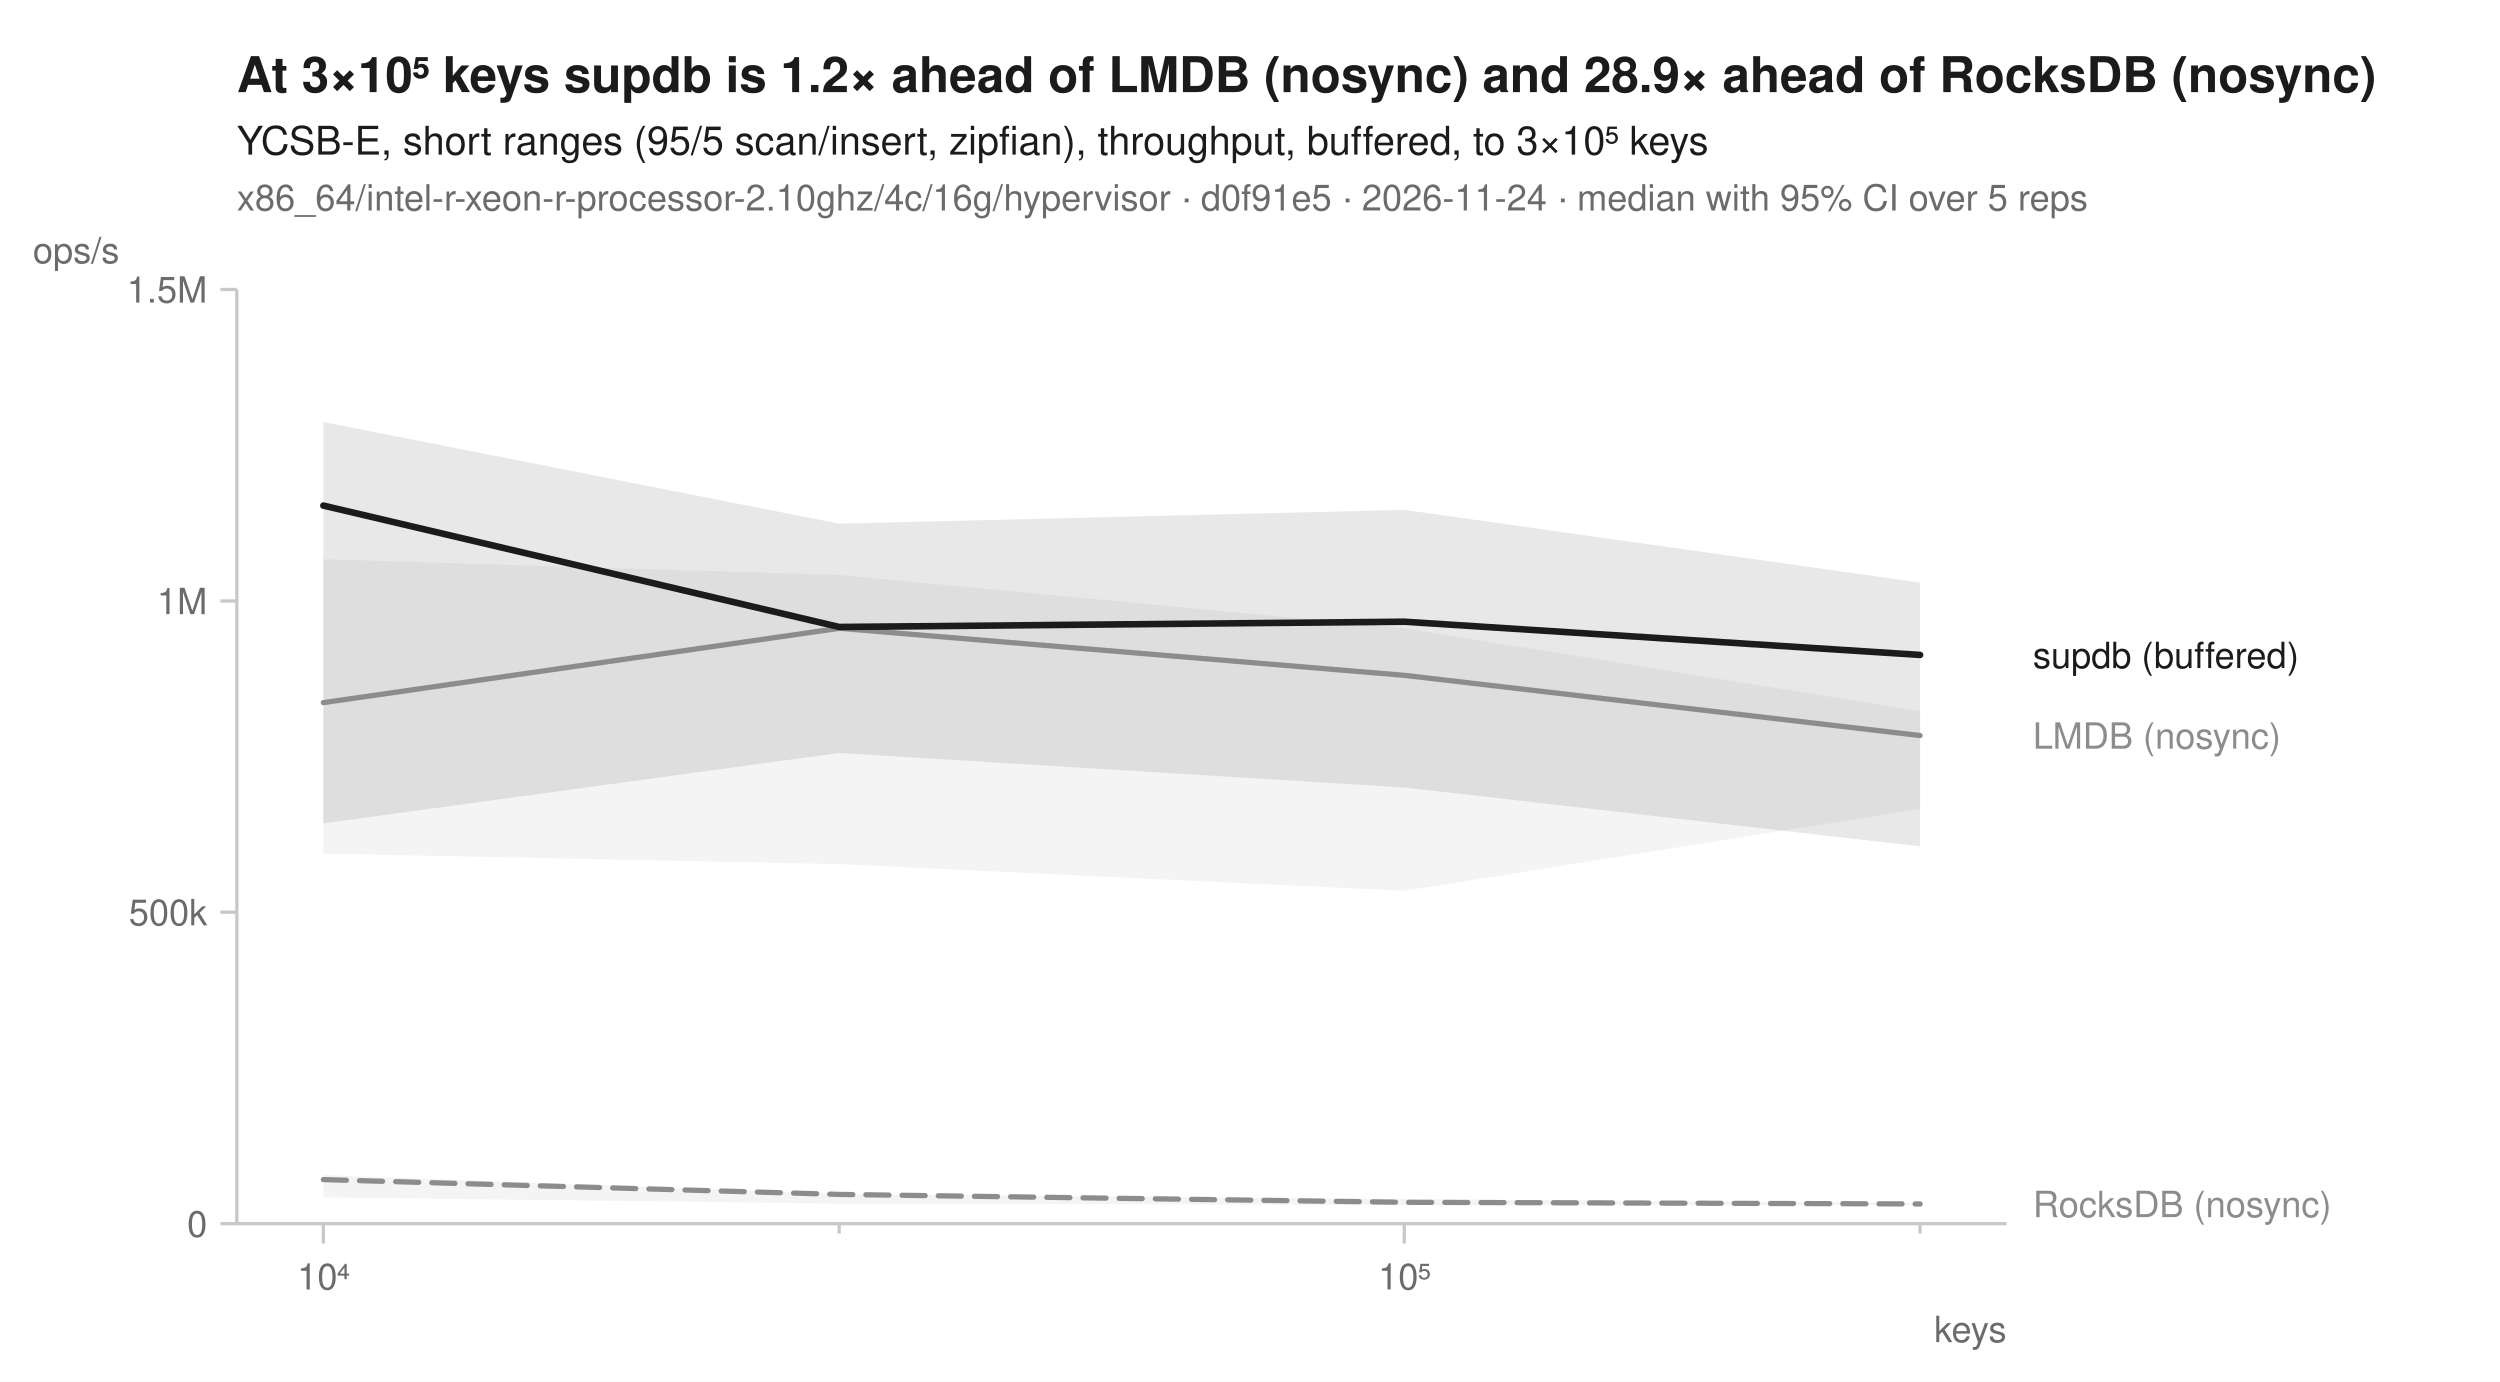
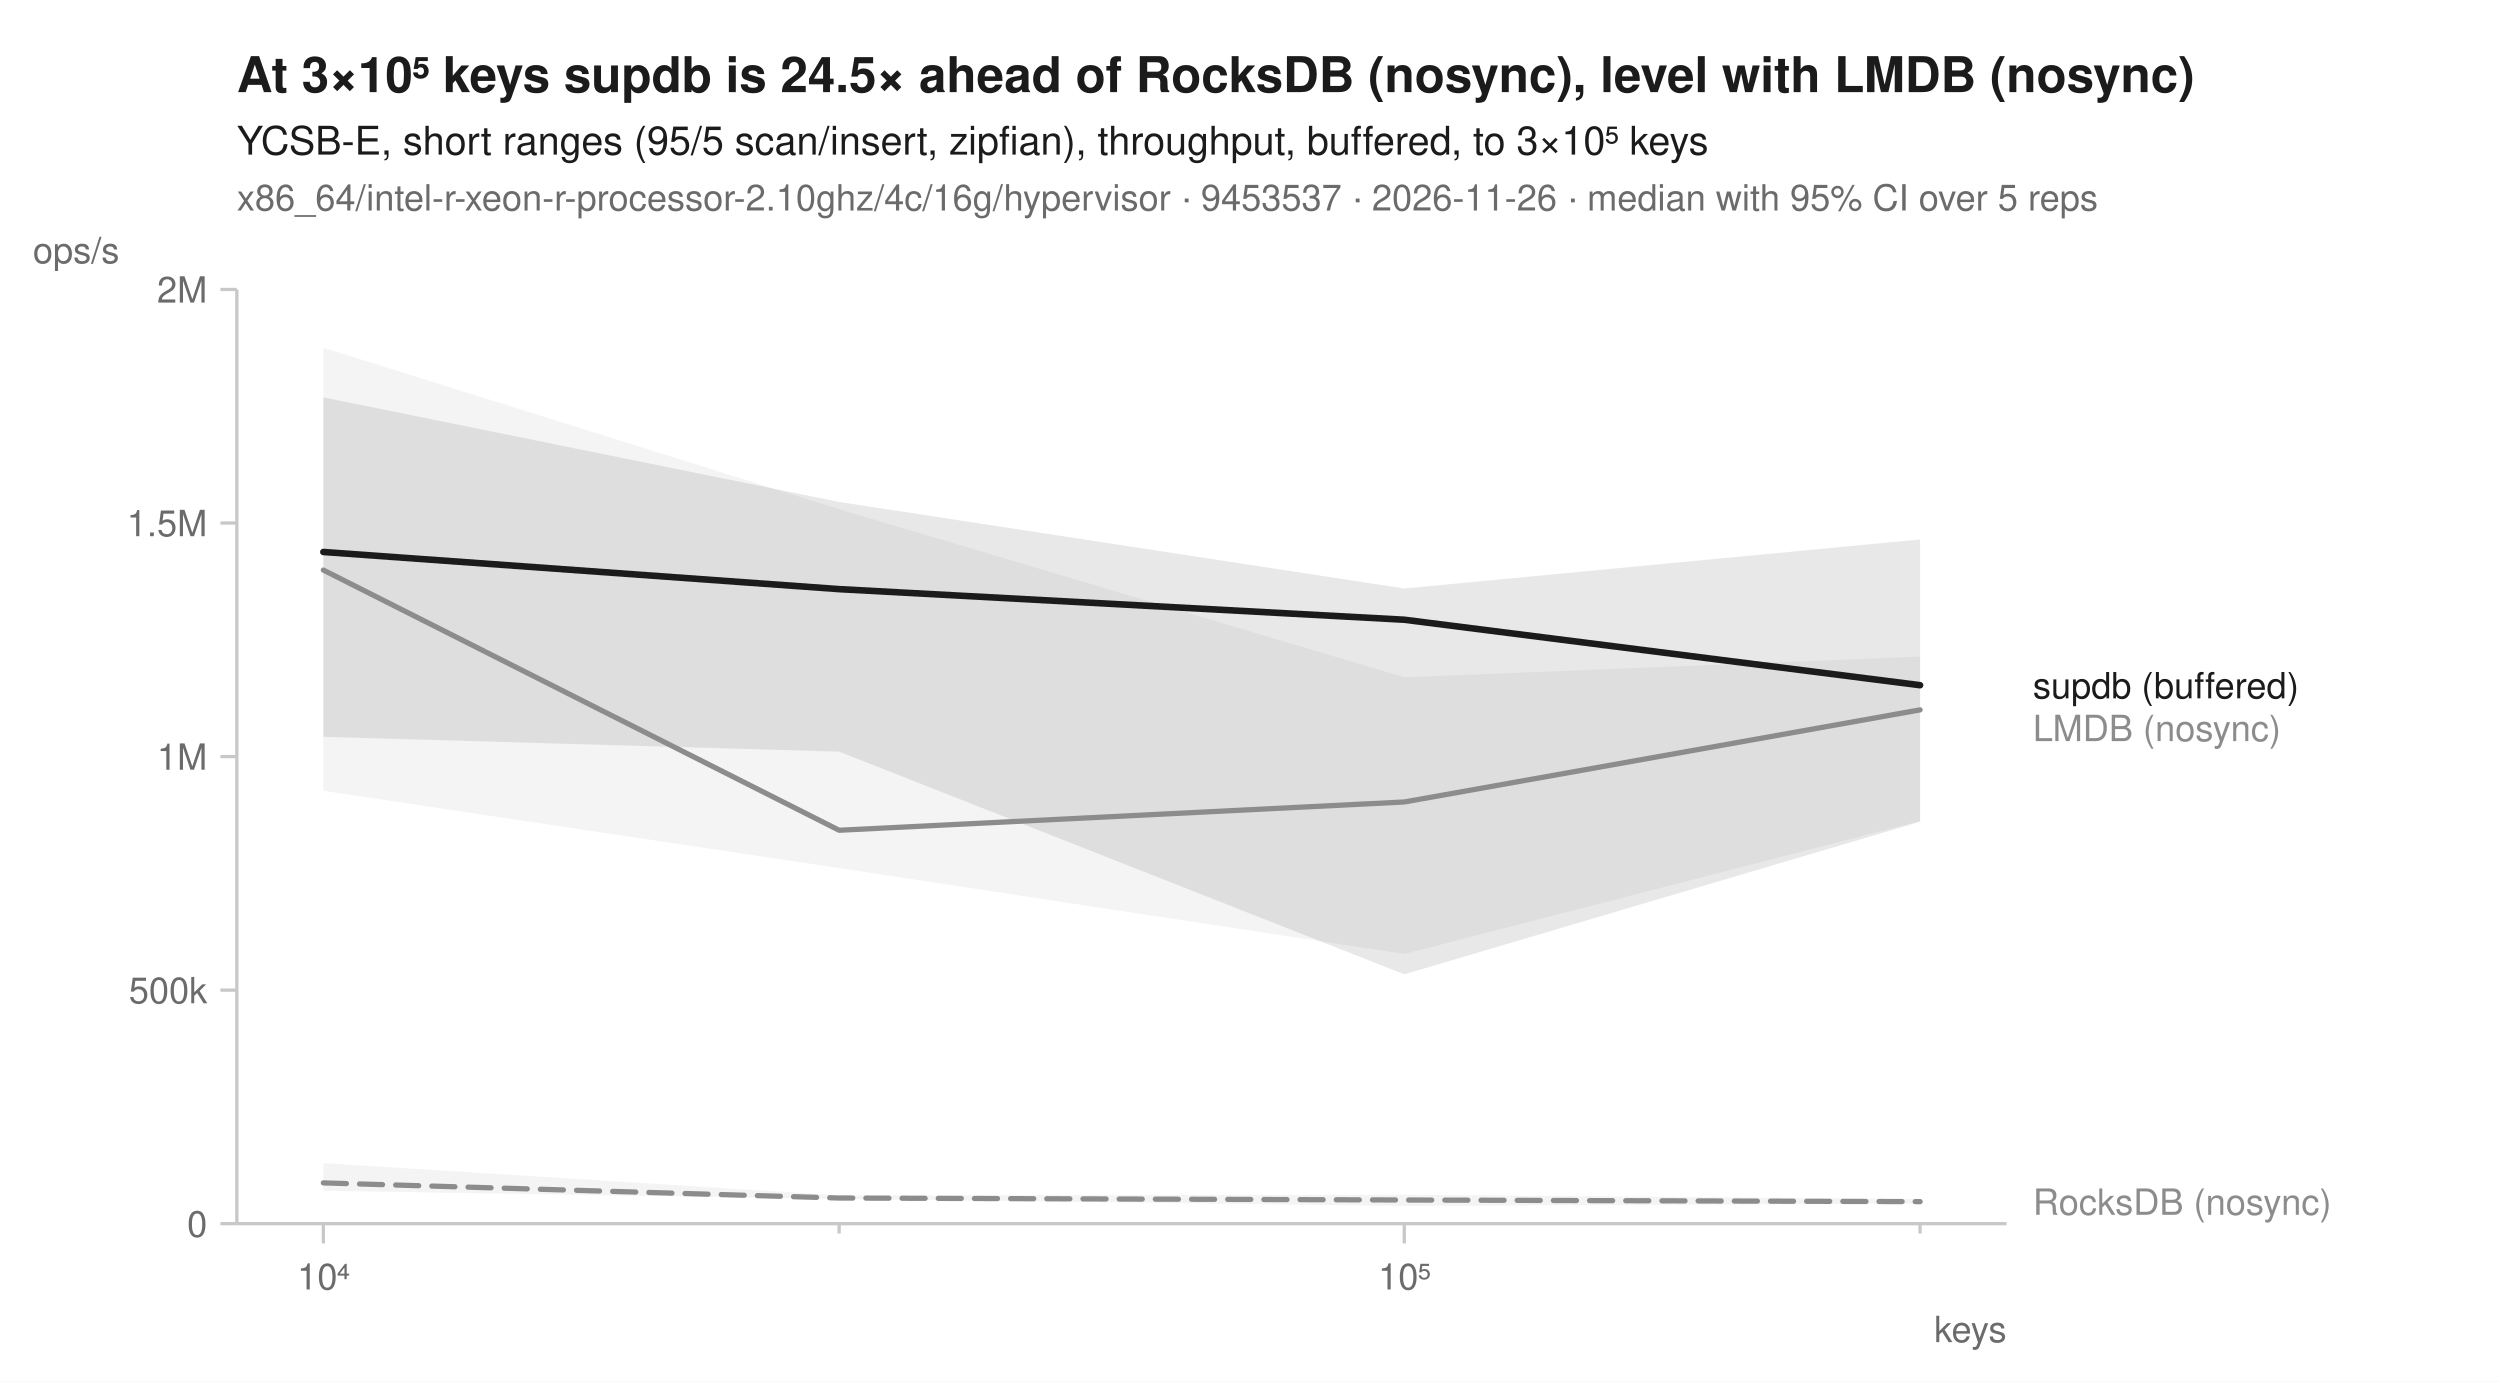
<svg xmlns="http://www.w3.org/2000/svg" width="760" height="420" viewBox="0 0 760 420" font-family="-apple-system, BlinkMacSystemFont, 'Segoe UI', Helvetica, Arial, sans-serif" fill="#1b1b1b">
  <rect width="760" height="420" fill="white" />
-   <text x="72" y="28" font-size="15" font-weight="600">At 3×10⁵ keys supdb is 1.2× ahead of LMDB (nosync) and 28.9× ahead of RocksDB (nosync)</text>
+   <text x="72" y="28" font-size="15" font-weight="600">At 3×10⁵ keys supdb is 24.5× ahead of RocksDB (nosync), level with LMDB (nosync)</text>
  <text x="72" y="47" font-size="12">YCSB-E, short ranges (95/5 scan/insert, zipfian), throughput, buffered, to 3×10⁵ keys</text>
-   <text x="72" y="64" font-size="11" fill="#6b6b6b">x86_64/intel-r-xeon-r-processor-2.10ghz/4c/16g/hypervisor · d0f91e5 · 2026-11-24 · median with 95% CI over 5 reps</text>
+   <text x="72" y="64" font-size="11" fill="#6b6b6b">x86_64/intel-r-xeon-r-processor-2.10ghz/4c/16g/hypervisor · 9453537 · 2026-11-26 · median with 95% CI over 5 reps</text>
  <line x1="72" y1="372" x2="610" y2="372" stroke="#c8c8c8" stroke-width="1" />
  <line x1="72" y1="88" x2="72" y2="372" stroke="#c8c8c8" stroke-width="1" />
  <line x1="98.3" y1="372" x2="98.3" y2="378" stroke="#c8c8c8" stroke-width="1" />
  <text x="98.3" y="392" font-size="11" text-anchor="middle" fill="#6b6b6b">10⁴</text>
  <line x1="255.1" y1="372" x2="255.1" y2="375" stroke="#c8c8c8" stroke-width="1" />
  <line x1="426.9" y1="372" x2="426.9" y2="378" stroke="#c8c8c8" stroke-width="1" />
  <text x="426.9" y="392" font-size="11" text-anchor="middle" fill="#6b6b6b">10⁵</text>
  <line x1="583.7" y1="372" x2="583.7" y2="375" stroke="#c8c8c8" stroke-width="1" />
  <text x="610" y="408" font-size="11" text-anchor="end" fill="#6b6b6b">keys</text>
  <line x1="67" y1="372.0" x2="72" y2="372.0" stroke="#c8c8c8" stroke-width="1" />
  <text x="63" y="376.0" font-size="11" text-anchor="end" fill="#6b6b6b">0</text>
-   <line x1="67" y1="277.3" x2="72" y2="277.3" stroke="#c8c8c8" stroke-width="1" />
-   <text x="63" y="281.3" font-size="11" text-anchor="end" fill="#6b6b6b">500k</text>
-   <line x1="67" y1="182.7" x2="72" y2="182.7" stroke="#c8c8c8" stroke-width="1" />
-   <text x="63" y="186.7" font-size="11" text-anchor="end" fill="#6b6b6b">1M</text>
+   <line x1="67" y1="301.0" x2="72" y2="301.0" stroke="#c8c8c8" stroke-width="1" />
+   <text x="63" y="305.0" font-size="11" text-anchor="end" fill="#6b6b6b">500k</text>
+   <line x1="67" y1="230.0" x2="72" y2="230.0" stroke="#c8c8c8" stroke-width="1" />
+   <text x="63" y="234.0" font-size="11" text-anchor="end" fill="#6b6b6b">1M</text>
+   <line x1="67" y1="159.0" x2="72" y2="159.0" stroke="#c8c8c8" stroke-width="1" />
+   <text x="63" y="163.0" font-size="11" text-anchor="end" fill="#6b6b6b">1.5M</text>
  <line x1="67" y1="88.0" x2="72" y2="88.0" stroke="#c8c8c8" stroke-width="1" />
-   <text x="63" y="92.0" font-size="11" text-anchor="end" fill="#6b6b6b">1.5M</text>
+   <text x="63" y="92.0" font-size="11" text-anchor="end" fill="#6b6b6b">2M</text>
  <text x="10" y="80" font-size="11" text-anchor="start" fill="#6b6b6b">ops/s</text>
-   <path d="M98.3,357.2 L255.1,363.0 L426.9,364.5 L583.7,365.7 L583.7,366.4 L426.9,366.3 L255.1,365.9 L98.3,364.0 Z" fill="#8c8c8c" fill-opacity="0.10" />
-   <path d="M98.3,170.0 L255.1,174.8 L426.9,191.0 L583.7,216.2 L583.7,245.9 L426.9,270.8 L255.1,262.7 L98.3,259.5 Z" fill="#8c8c8c" fill-opacity="0.10" />
-   <path d="M98.3,128.3 L255.1,159.2 L426.9,155.0 L583.7,177.1 L583.7,257.3 L426.9,239.4 L255.1,228.9 L98.3,250.3 Z" fill="#1b1b1b" fill-opacity="0.10" />
-   <path d="M98.3,358.6 L255.1,363.1 L426.9,365.5 L583.7,366.0 " fill="none" stroke="#8c8c8c" stroke-width="1.6" stroke-linejoin="round" stroke-linecap="round" stroke-dasharray="7,4" />
-   <path d="M98.3,213.6 L255.1,191.0 L426.9,205.3 L583.7,223.6 " fill="none" stroke="#8c8c8c" stroke-width="1.6" stroke-linejoin="round" stroke-linecap="round" />
-   <path d="M98.3,153.7 L255.1,190.6 L426.9,189.0 L583.7,199.1 " fill="none" stroke="#1b1b1b" stroke-width="2" stroke-linejoin="round" stroke-linecap="round" />
-   <text x="618.0" y="203.1" font-size="11" fill="#1b1b1b">supdb (buffered)</text>
-   <text x="618.0" y="227.6" font-size="11" fill="#8c8c8c">LMDB (nosync)</text>
-   <text x="618.0" y="370.0" font-size="11" fill="#8c8c8c">RocksDB (nosync)</text>
+   <path d="M98.3,353.6 L255.1,363.4 L426.9,363.2 L583.7,364.5 L583.7,365.9 L426.9,366.6 L255.1,364.5 L98.3,362.0 Z" fill="#8c8c8c" fill-opacity="0.10" />
+   <path d="M98.3,105.7 L255.1,154.8 L426.9,205.9 L583.7,199.6 L583.7,249.6 L426.9,290.0 L255.1,263.9 L98.3,240.4 Z" fill="#8c8c8c" fill-opacity="0.10" />
+   <path d="M98.3,120.8 L255.1,152.6 L426.9,178.9 L583.7,164.0 L583.7,249.8 L426.9,296.2 L255.1,228.5 L98.3,224.0 Z" fill="#1b1b1b" fill-opacity="0.10" />
+   <path d="M98.3,359.6 L255.1,364.2 L426.9,364.8 L583.7,365.3 " fill="none" stroke="#8c8c8c" stroke-width="1.6" stroke-linejoin="round" stroke-linecap="round" stroke-dasharray="7,4" />
+   <path d="M98.3,173.3 L255.1,252.4 L426.9,243.8 L583.7,215.8 " fill="none" stroke="#8c8c8c" stroke-width="1.6" stroke-linejoin="round" stroke-linecap="round" />
+   <path d="M98.3,167.8 L255.1,179.1 L426.9,188.4 L583.7,208.3 " fill="none" stroke="#1b1b1b" stroke-width="2" stroke-linejoin="round" stroke-linecap="round" />
+   <text x="618.0" y="212.3" font-size="11" fill="#1b1b1b">supdb (buffered)</text>
+   <text x="618.0" y="225.3" font-size="11" fill="#8c8c8c">LMDB (nosync)</text>
+   <text x="618.0" y="369.3" font-size="11" fill="#8c8c8c">RocksDB (nosync)</text>
</svg>
